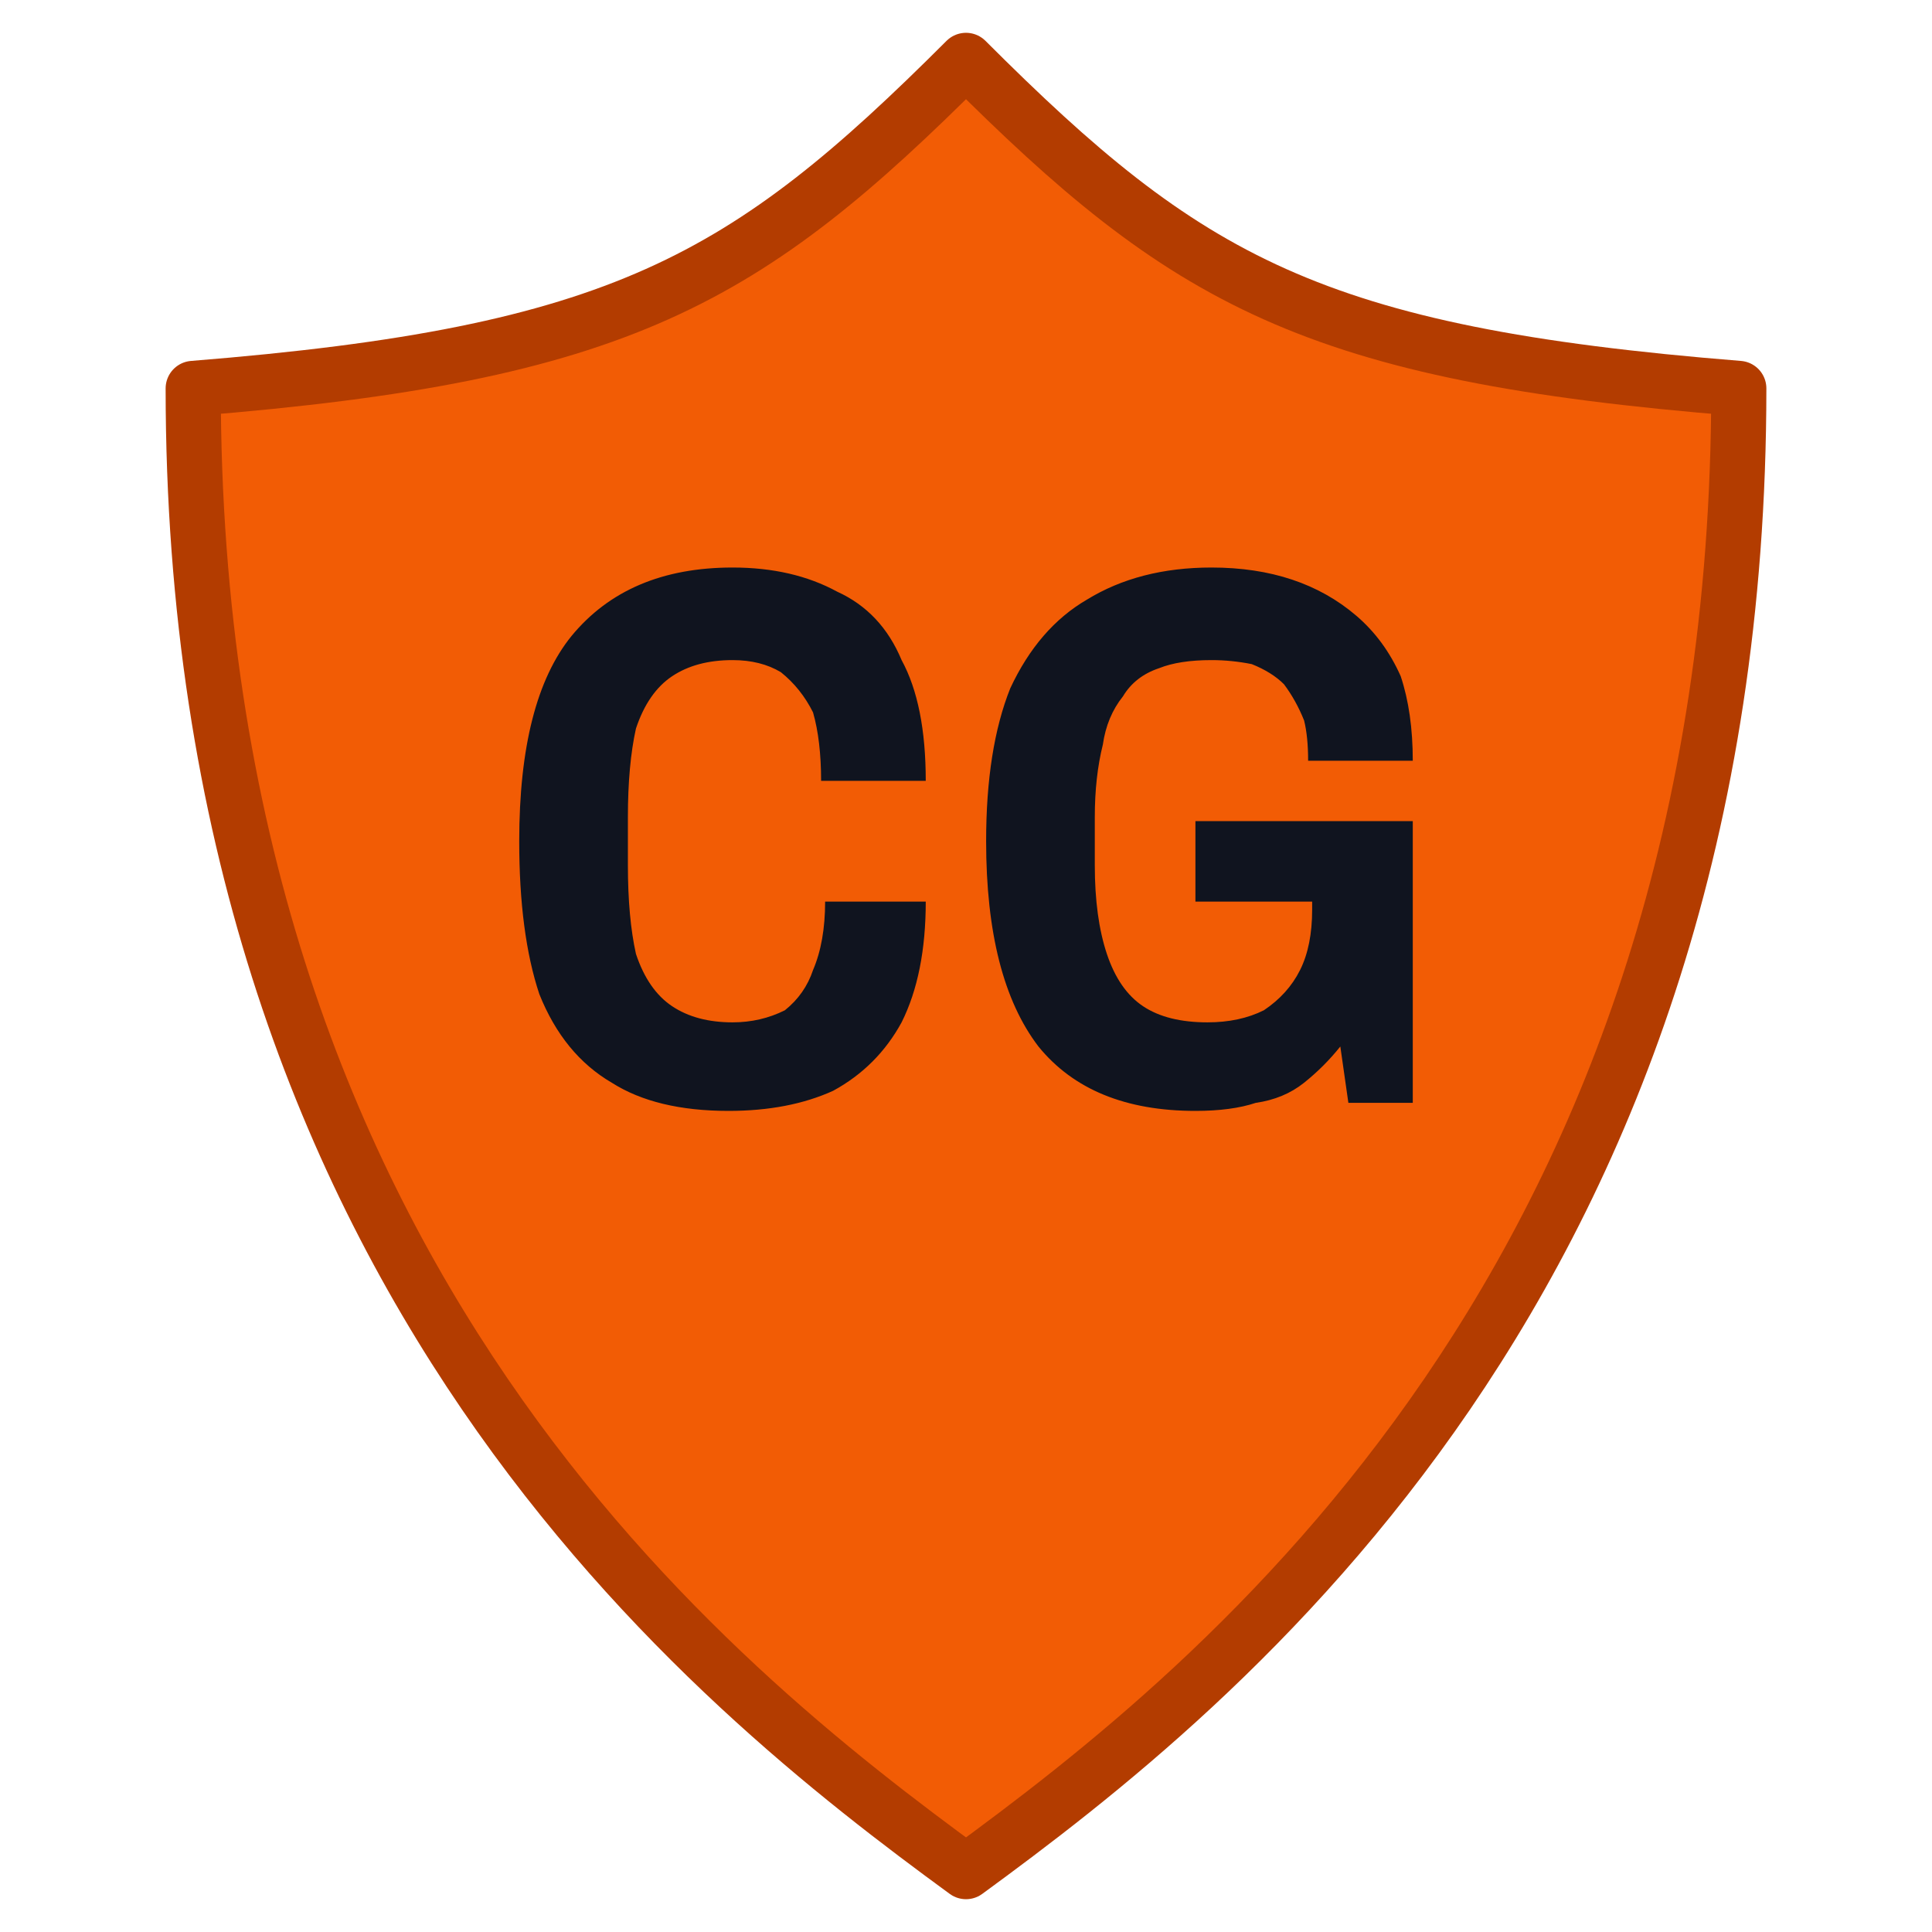
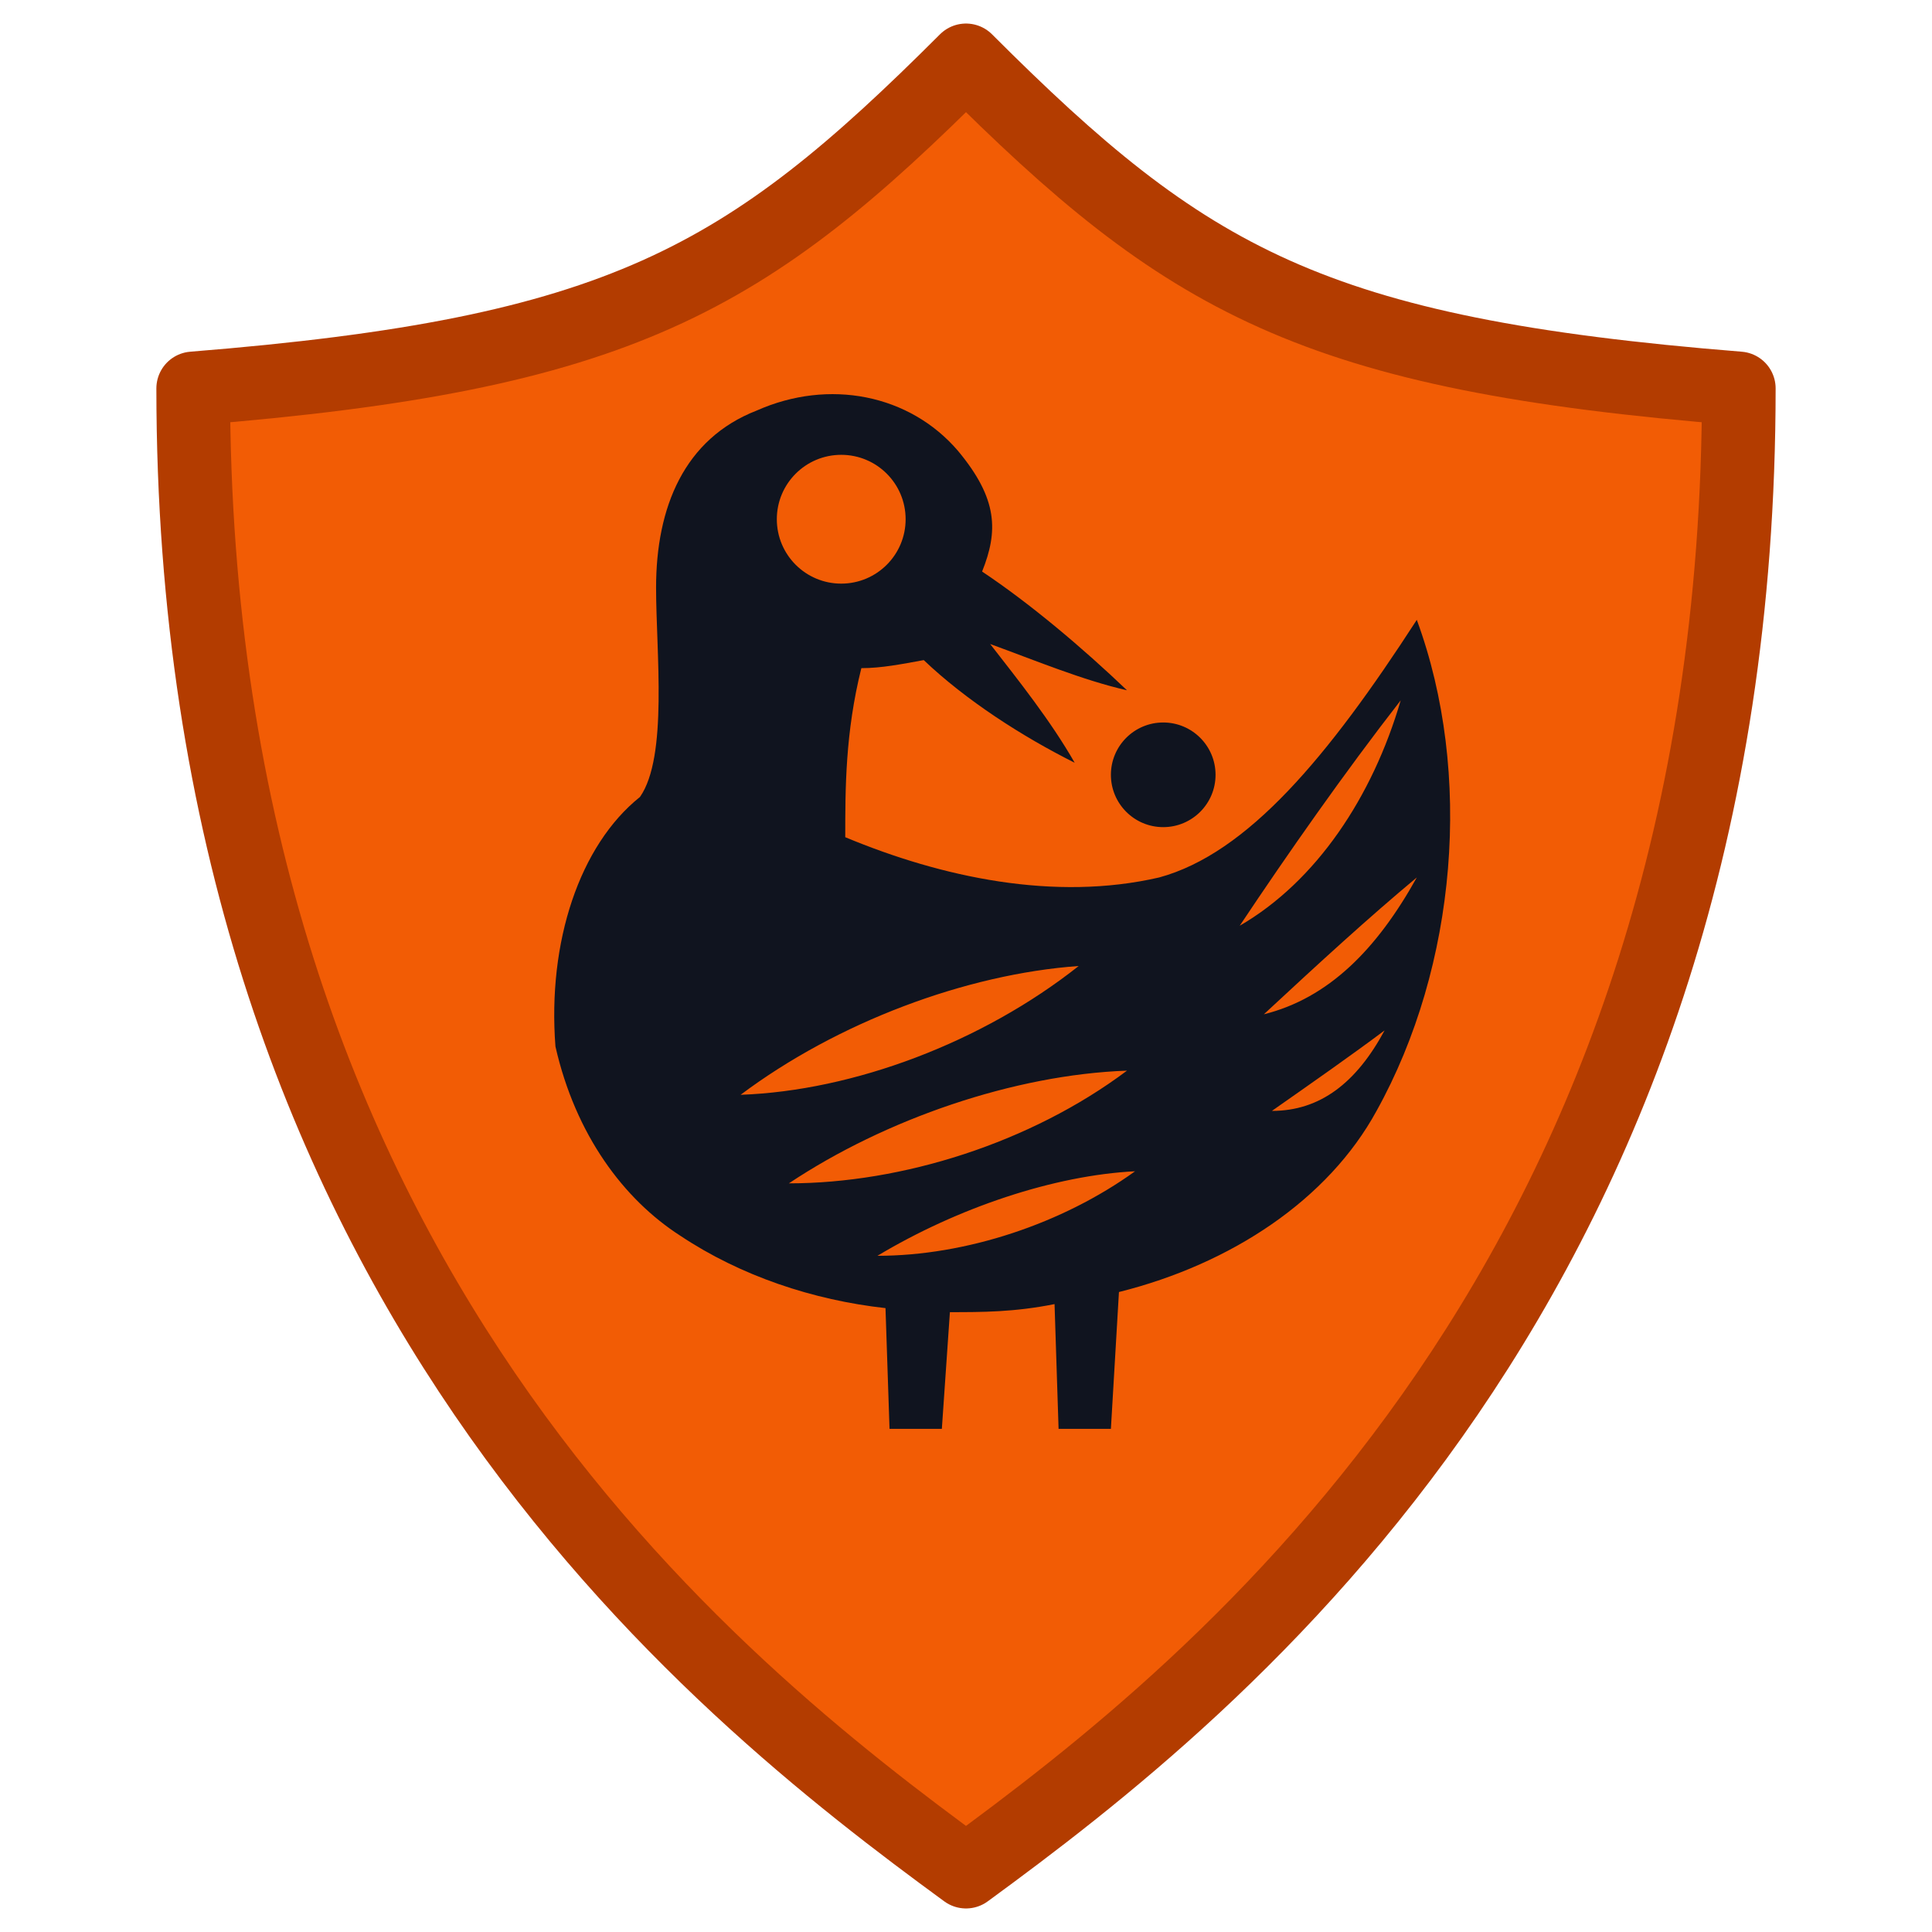
<svg xmlns="http://www.w3.org/2000/svg" viewBox="0 0 48 48" role="img" aria-label="Comunidade Game">
-   <path d="M24 1.5C29.47 6.97 32.59 8.8 43.2 9.65C43.2 31.73 30.29 41.9 24 46.5C17.71 41.9 4.8 31.73 4.8 9.65C15.41 8.8 18.53 6.97 24 1.5Z" fill="#F25C05" stroke="#B33C00" stroke-width="1.37" stroke-linejoin="round" />
-   <path d="M18.1 27.6Q16.3 27.6 15.2 26.9Q14 26.2 13.4 24.7Q12.9 23.2 12.9 20.9Q12.9 17.4 14.2 15.8Q15.6 14.1 18.2 14.1Q19.7 14.1 20.8 14.7Q21.9 15.2 22.4 16.4Q23 17.5 23 19.4H20.4Q20.4 18.4 20.2 17.7Q19.9 17.1 19.4 16.7Q18.9 16.4 18.2 16.4Q17.3 16.4 16.7 16.8Q16.1 17.2 15.8 18.1Q15.6 19 15.6 20.3V21.5Q15.6 22.8 15.8 23.7Q16.1 24.6 16.7 25Q17.3 25.4 18.2 25.4Q18.9 25.4 19.5 25.1Q20 24.7 20.2 24.1Q20.5 23.4 20.5 22.4H23Q23 24.2 22.4 25.4Q21.8 26.5 20.7 27.1Q19.6 27.6 18.1 27.6Z M29.7 27.6Q27.1 27.6 25.8 26Q24.5 24.3 24.5 20.9Q24.5 18.6 25.1 17.1Q25.8 15.6 27 14.9Q28.3 14.1 30.1 14.1Q31.2 14.1 32.1 14.4Q33 14.7 33.7 15.3Q34.4 15.9 34.8 16.8Q35.1 17.7 35.1 18.9H32.5Q32.5 18.3 32.4 17.9Q32.2 17.4 31.9 17Q31.6 16.7 31.1 16.5Q30.6 16.4 30.1 16.4Q29.3 16.4 28.8 16.6Q28.2 16.8 27.9 17.3Q27.5 17.8 27.4 18.5Q27.2 19.3 27.2 20.3V21.5Q27.2 22.8 27.5 23.7Q27.8 24.6 28.4 25Q29 25.4 30 25.4Q30.8 25.4 31.4 25.1Q32 24.7 32.3 24.1Q32.6 23.5 32.6 22.6V22.4H29.7V20.4H35.1V27.4H33.5L33.3 26Q32.9 26.5 32.4 26.9Q31.9 27.3 31.2 27.4Q30.6 27.6 29.7 27.6Z" fill="#10141F" />
+   <path d="M24 1.5C29.47 6.97 32.59 8.8 43.2 9.65C43.2 31.73 30.29 41.9 24 46.5C17.71 41.9 4.8 31.73 4.8 9.65C15.41 8.8 18.53 6.97 24 1.5Z" fill="#F25C05" stroke="#B33C00" stroke-width="1.83" stroke-linejoin="round" />
+   <path d="M13.8 26C13.6 23.4 14.4 21 15.9 19.8C16.6 18.8 16.3 16.2 16.3 14.6C16.3 12.6 17 10.9 18.8 10.2C20.6 9.4 22.6 9.8 23.8 11.2C24.8 12.4 24.8 13.2 24.4 14.2C25.6 15 26.9 16.1 28 17.15C26.9 16.9 25.7 16.4 24.6 16C25.3 16.9 26.1 17.9 26.7 18.95C25.4 18.3 24 17.4 22.95 16.4C22.4 16.5 21.9 16.6 21.4 16.6C21 18.2 21 19.6 21 20.8C23.4 21.8 26.2 22.4 28.8 21.8C31 21.2 33 18.8 35.2 15.4C36.6 19.2 36.2 24 34.2 27.6C33 29.8 30.6 31.4 27.8 32.1L27.6 35.5L26.3 35.5L26.2 32.4C25.2 32.6 24.4 32.6 23.6 32.6L23.4 35.5L22.1 35.5L22 32.5C20.2 32.3 18.4 31.7 16.9 30.7C15.5 29.8 14.3 28.2 13.8 26ZM19.3 12.9C19.3 12.016 20.016 11.3 20.9 11.3C21.784 11.3 22.5 12.016 22.5 12.9C22.5 13.784 21.784 14.5 20.9 14.5C20.016 14.5 19.3 13.784 19.3 12.9ZM27.6 19.25C27.6 18.532 28.182 17.95 28.9 17.95C29.618 17.95 30.2 18.532 30.2 19.25C30.2 19.968 29.618 20.55 28.9 20.55C28.182 20.55 27.6 19.968 27.6 19.25ZM30.8 23C32 21.2 33.4 19.2 34.8 17.4C34.1 19.8 32.7 21.9 30.8 23ZM31.4 25.2C32.8 23.9 34 22.8 35.2 21.8C34.2 23.6 33 24.8 31.4 25.2ZM31.6 27.6C32.6 26.9 33.6 26.2 34.4 25.6C33.7 26.9 32.8 27.6 31.6 27.6ZM18.4 27.2C20.8 25.4 24 24.2 26.8 24C24.4 25.9 21.2 27.1 18.4 27.2ZM19.6 29.4C22 27.8 25.2 26.7 28 26.6C25.6 28.4 22.4 29.4 19.6 29.4ZM21.8 31.2C23.8 30 26.2 29.2 28.2 29.1C26.4 30.4 24 31.2 21.8 31.2Z" fill-rule="evenodd" fill="#10141F" />
</svg>
